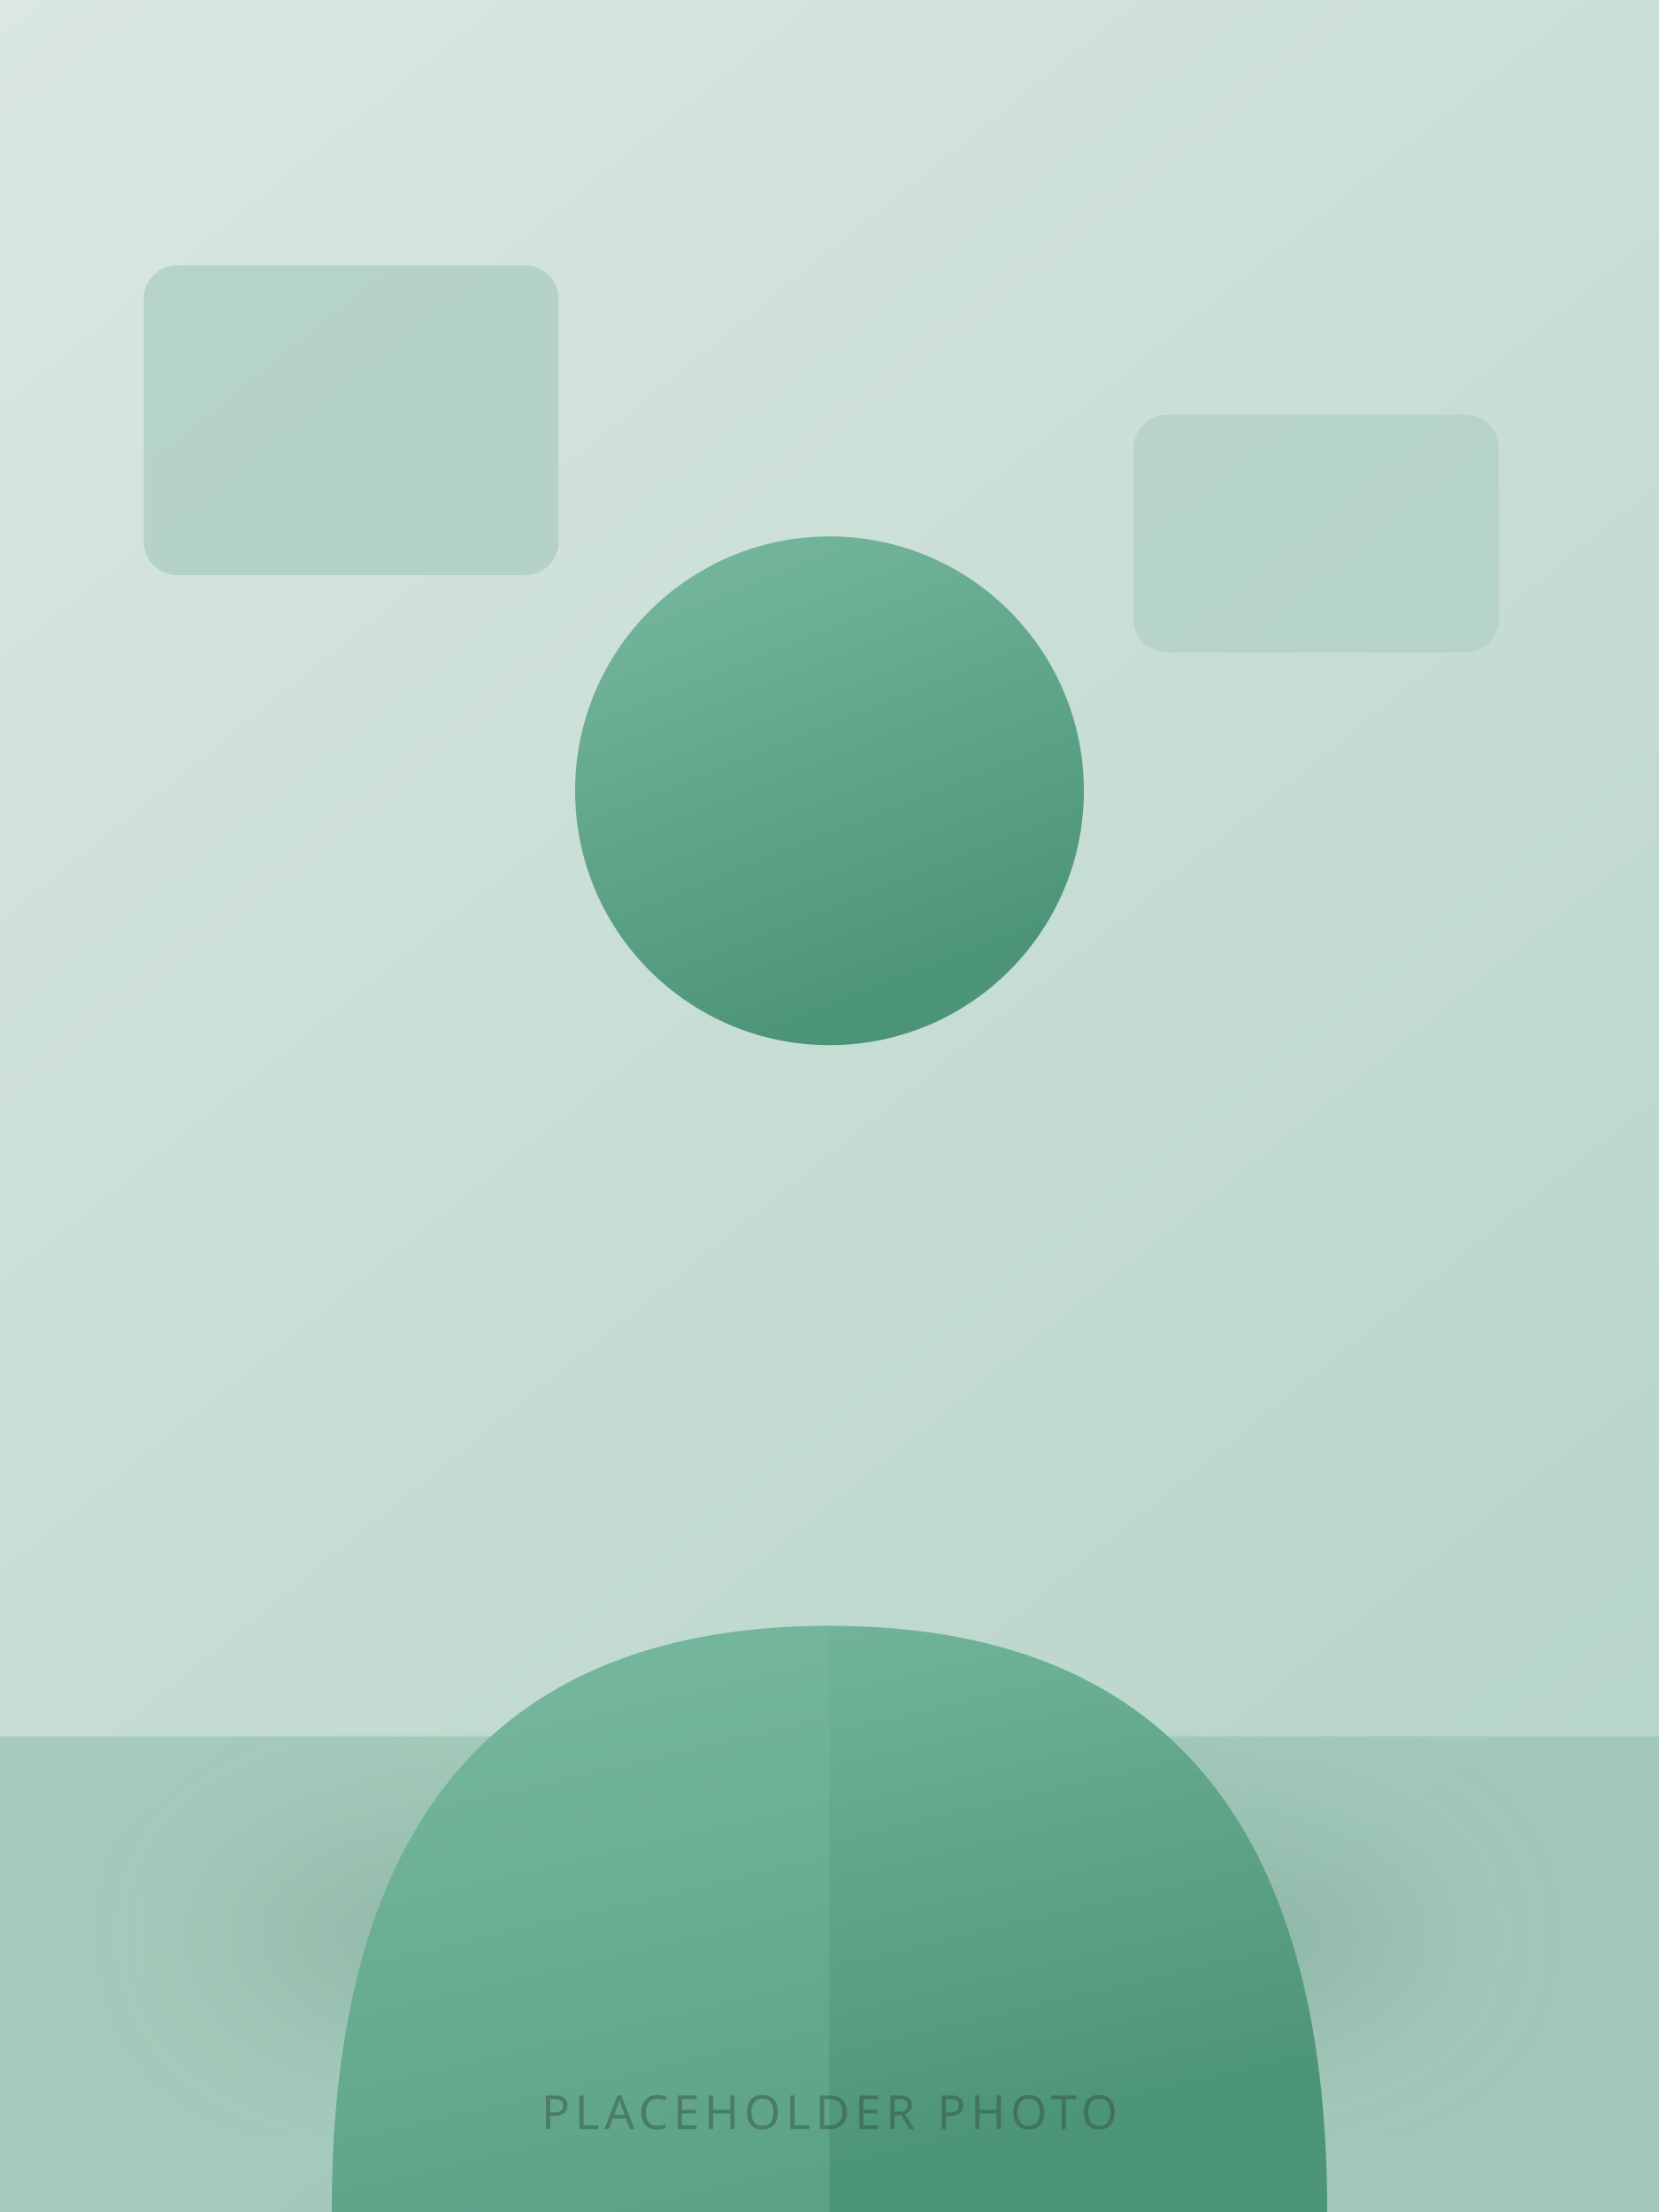
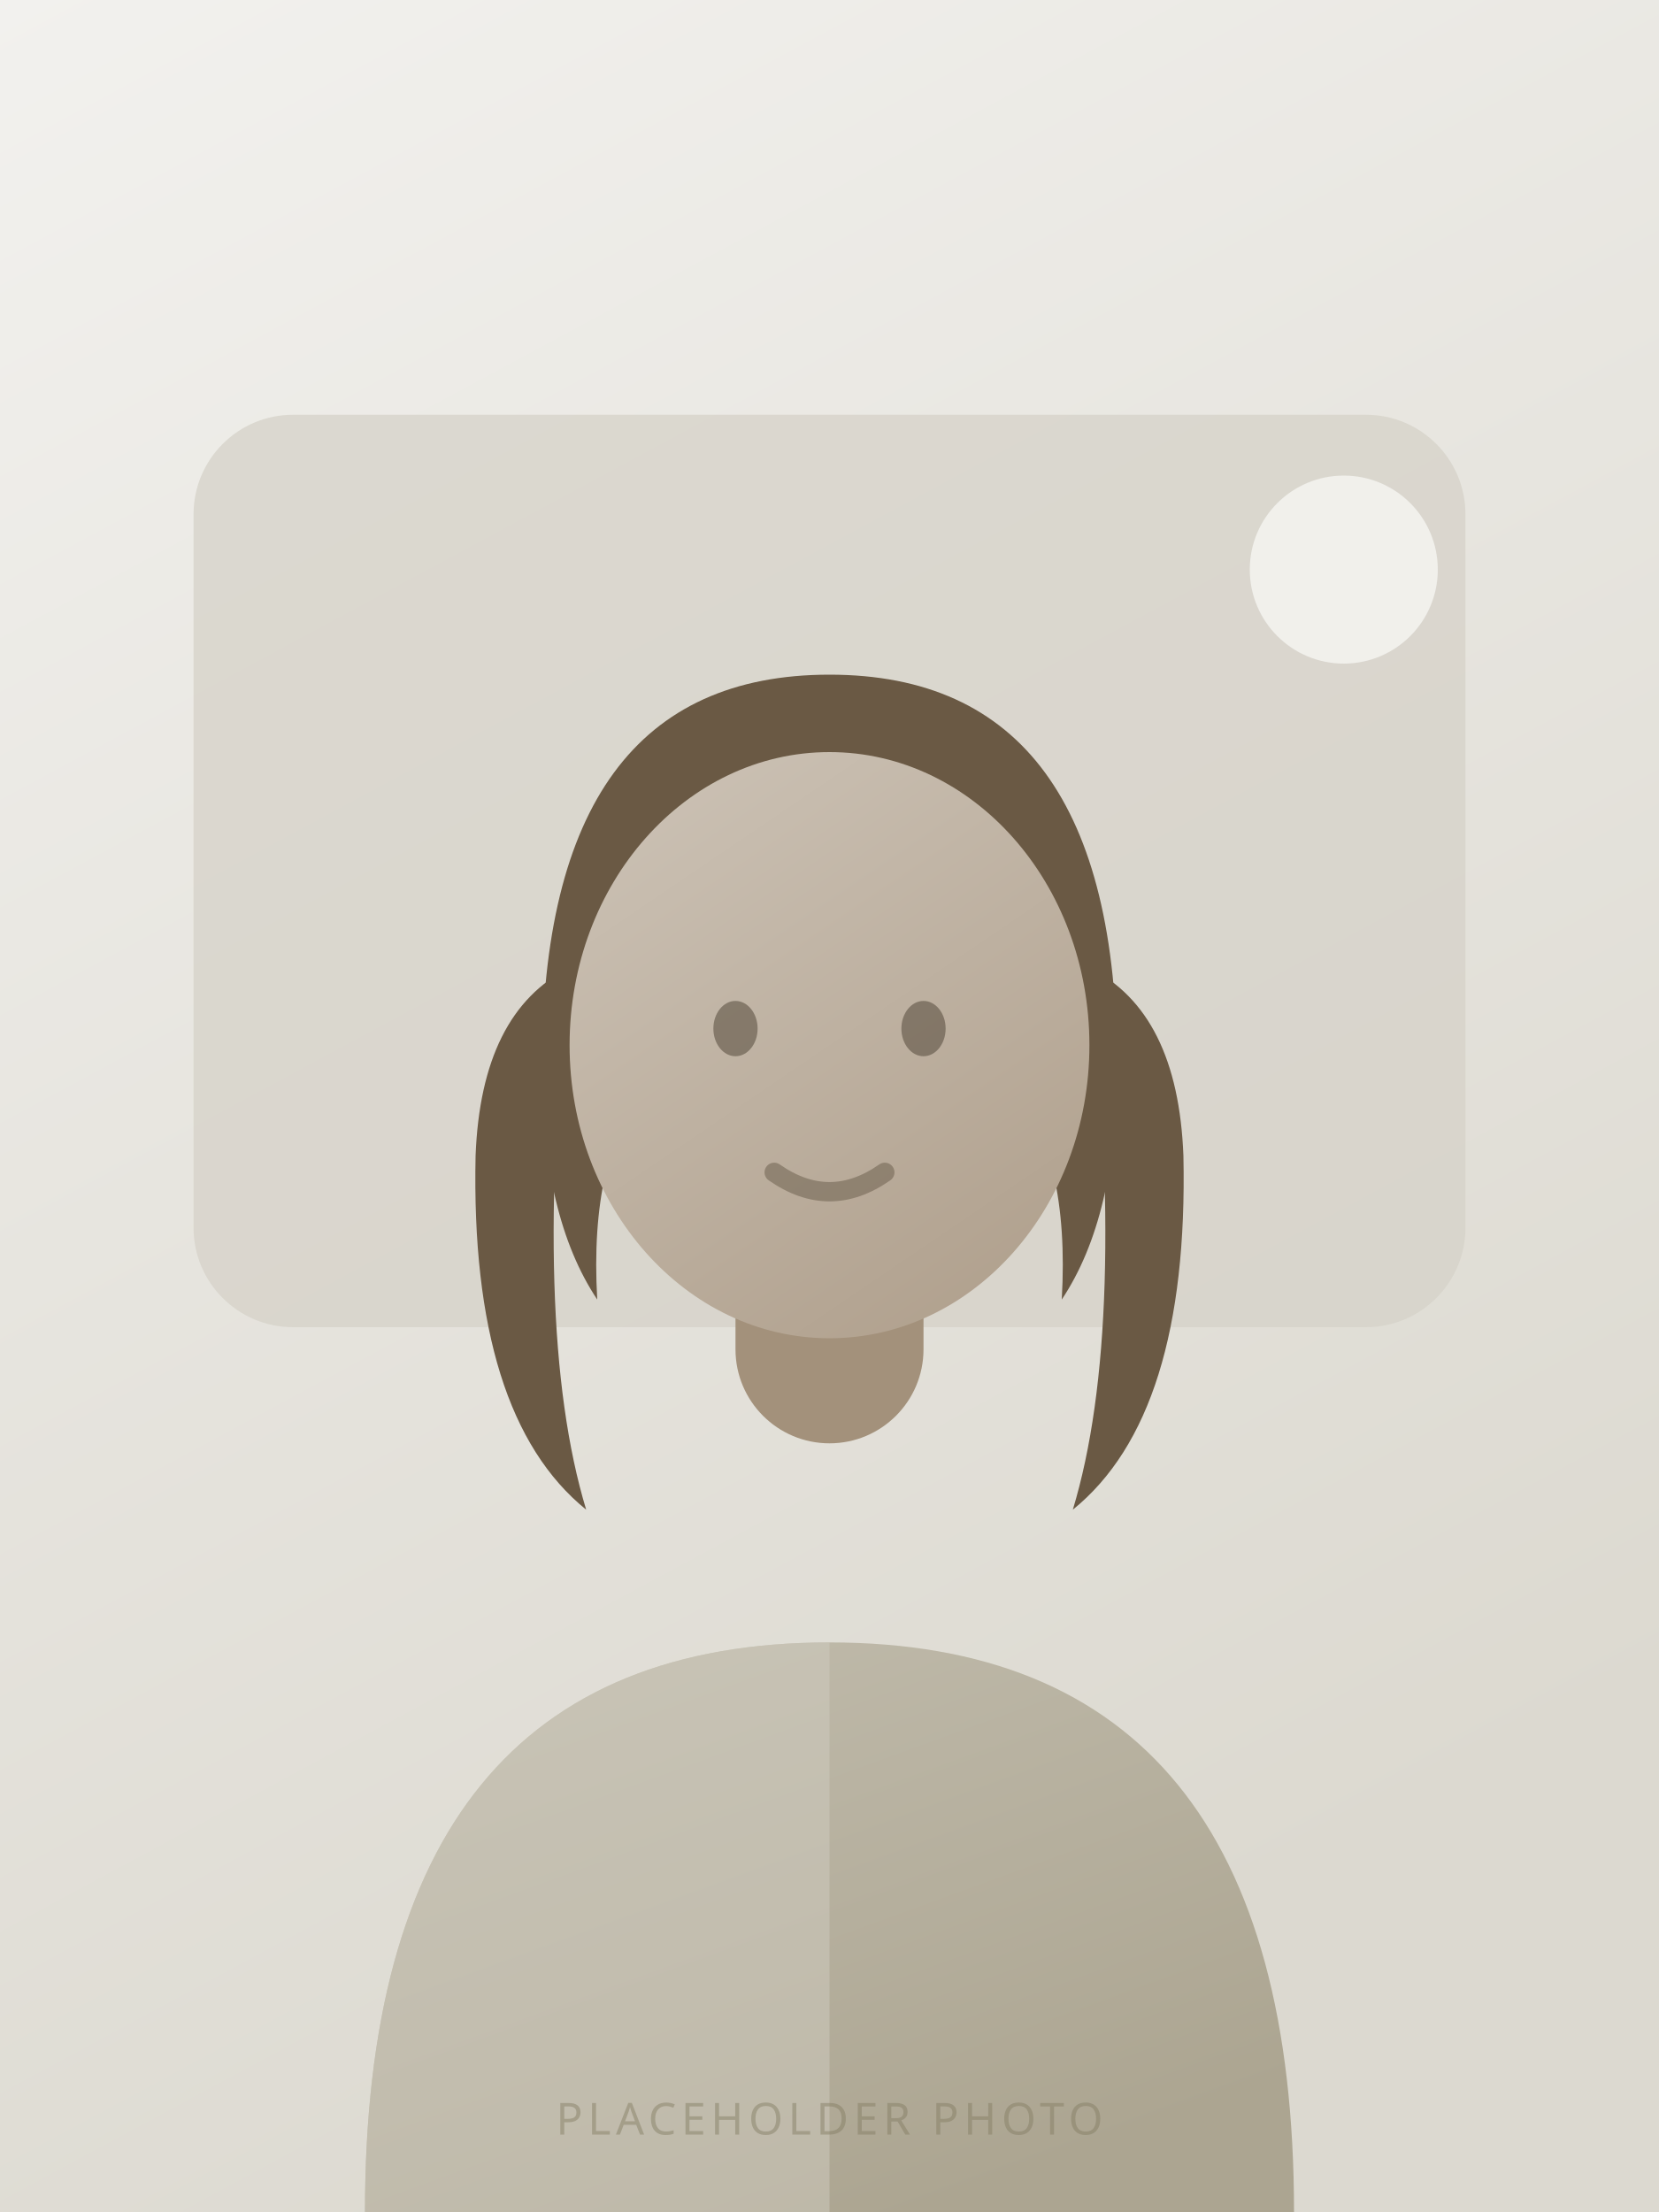
<svg xmlns="http://www.w3.org/2000/svg" viewBox="0 0 600 800" width="600" height="800" role="img" aria-label="Reviewer photo placeholder">
  <defs>
-     <linearGradient id="bg" x1="0" y1="0" x2="0.6" y2="1">
-       <stop offset="0%" stop-color="hsl(156.884 22% 88%)" />
-       <stop offset="100%" stop-color="hsl(156.884 26% 78%)" />
+     <linearGradient id="room" x1="0" y1="0" x2="0.4" y2="1">
+       <stop offset="0%" stop-color="hsl(46 14% 94%)" />
+       <stop offset="100%" stop-color="hsl(46 14% 84%)" />
    </linearGradient>
-     <linearGradient id="fig" x1="0" y1="0" x2="0.4" y2="1">
-       <stop offset="0%" stop-color="hsl(156.884 32% 60%)" />
-       <stop offset="100%" stop-color="hsl(156.884 32% 44%)" />
+     <linearGradient id="skin" x1="0.2" y1="0" x2="0.8" y2="1">
+       <stop offset="0%" stop-color="hsl(34 18% 75%)" />
+       <stop offset="100%" stop-color="hsl(34 18% 62%)" />
    </linearGradient>
-     <filter id="sh" x="-30%" y="-30%" width="160%" height="160%">
-       <feGaussianBlur stdDeviation="26" />
-     </filter>
+     <linearGradient id="top" x1="0" y1="0" x2="0.6" y2="1">
+       <stop offset="0%" stop-color="hsl(46 14% 72%)" />
+       <stop offset="100%" stop-color="hsl(46 14% 62%)" />
+     </linearGradient>
+     <clipPath id="frame">
+       <rect width="600" height="800" />
+     </clipPath>
  </defs>
-   <rect width="600" height="800" fill="url(#bg)" />
-   <rect x="52" y="96" width="150" height="112" rx="12" fill="hsl(156.884 24% 72%)" opacity="0.65" />
-   <rect x="410" y="150" width="132" height="86" rx="12" fill="hsl(156.884 24% 72%)" opacity="0.5" />
-   <rect x="0" y="628" width="600" height="172" fill="hsl(156.884 26% 68%)" opacity="0.7" />
-   <ellipse cx="300" cy="700" rx="220" ry="46" fill="hsl(156.884 32% 32%)" opacity="0.2" filter="url(#sh)" />
-   <circle cx="300" cy="286" r="92" fill="url(#fig)" />
-   <path d="M120 800 q0 -212 180 -212 q180 0 180 212 z" fill="url(#fig)" />
-   <path d="M120 800 q0 -212 180 -212 v212 z" fill="hsl(156.884 32% 60%)" opacity="0.35" />
-   <text x="300" y="770" text-anchor="middle" font-family="system-ui, sans-serif" font-size="17" letter-spacing="1.8" fill="hsl(156.884 22% 26%)" opacity="0.5">PLACEHOLDER PHOTO</text>
+   <g clip-path="url(#frame)">
+     <rect width="600" height="800" fill="url(#room)" />
+     <rect x="70" y="150" width="460" height="330" rx="36" fill="hsl(46 14% 81%)" opacity="0.75" />
+     <circle cx="486" cy="206" r="34" fill="hsl(46 14% 96%)" opacity="0.8" />
+     <path d="M132 800 q0 -206 168 -206 q168 0 168 206 z" fill="url(#top)" />
+     <path d="M132 800 q0 -206 168 -206 v206 z" fill="hsl(46 14% 78%)" opacity="0.5" />
+     <rect x="266" y="410" width="68" height="112" rx="34" fill="hsl(34 18% 56%)" />
+     <path d="M196 386 q0 -142 104 -142 q104 0 104 142 q0 54 -20 84 q6 -104 -84 -104 q-90 0 -84 104 q-20 -30 -20 -84 z" fill="hsl(34 22% 34%)" />
+     <ellipse cx="300" cy="378" rx="94" ry="106" fill="url(#skin)" />
+     <path d="M206 350 q-14 130 6 196 q-42 -34 -40 -128 q2 -52 34 -68 z" fill="hsl(34 22% 34%)" />
+     <path d="M394 350 q14 130 -6 196 q42 -34 40 -128 q-2 -52 -34 -68 z" fill="hsl(34 22% 34%)" />
+     <ellipse cx="266" cy="372" rx="8" ry="10" fill="hsl(34 18% 28%)" opacity="0.55" />
+     <ellipse cx="334" cy="372" rx="8" ry="10" fill="hsl(34 18% 28%)" opacity="0.55" />
+     <path d="M280 424 q20 14 40 0" stroke="hsl(34 18% 34%)" stroke-width="7" fill="none" stroke-linecap="round" opacity="0.5" />
+   </g>
+   <text x="300" y="772" text-anchor="middle" font-family="system-ui, sans-serif" font-size="16" letter-spacing="1.8" fill="hsl(46 14% 44%)" opacity="0.45">PLACEHOLDER PHOTO</text>
</svg>
